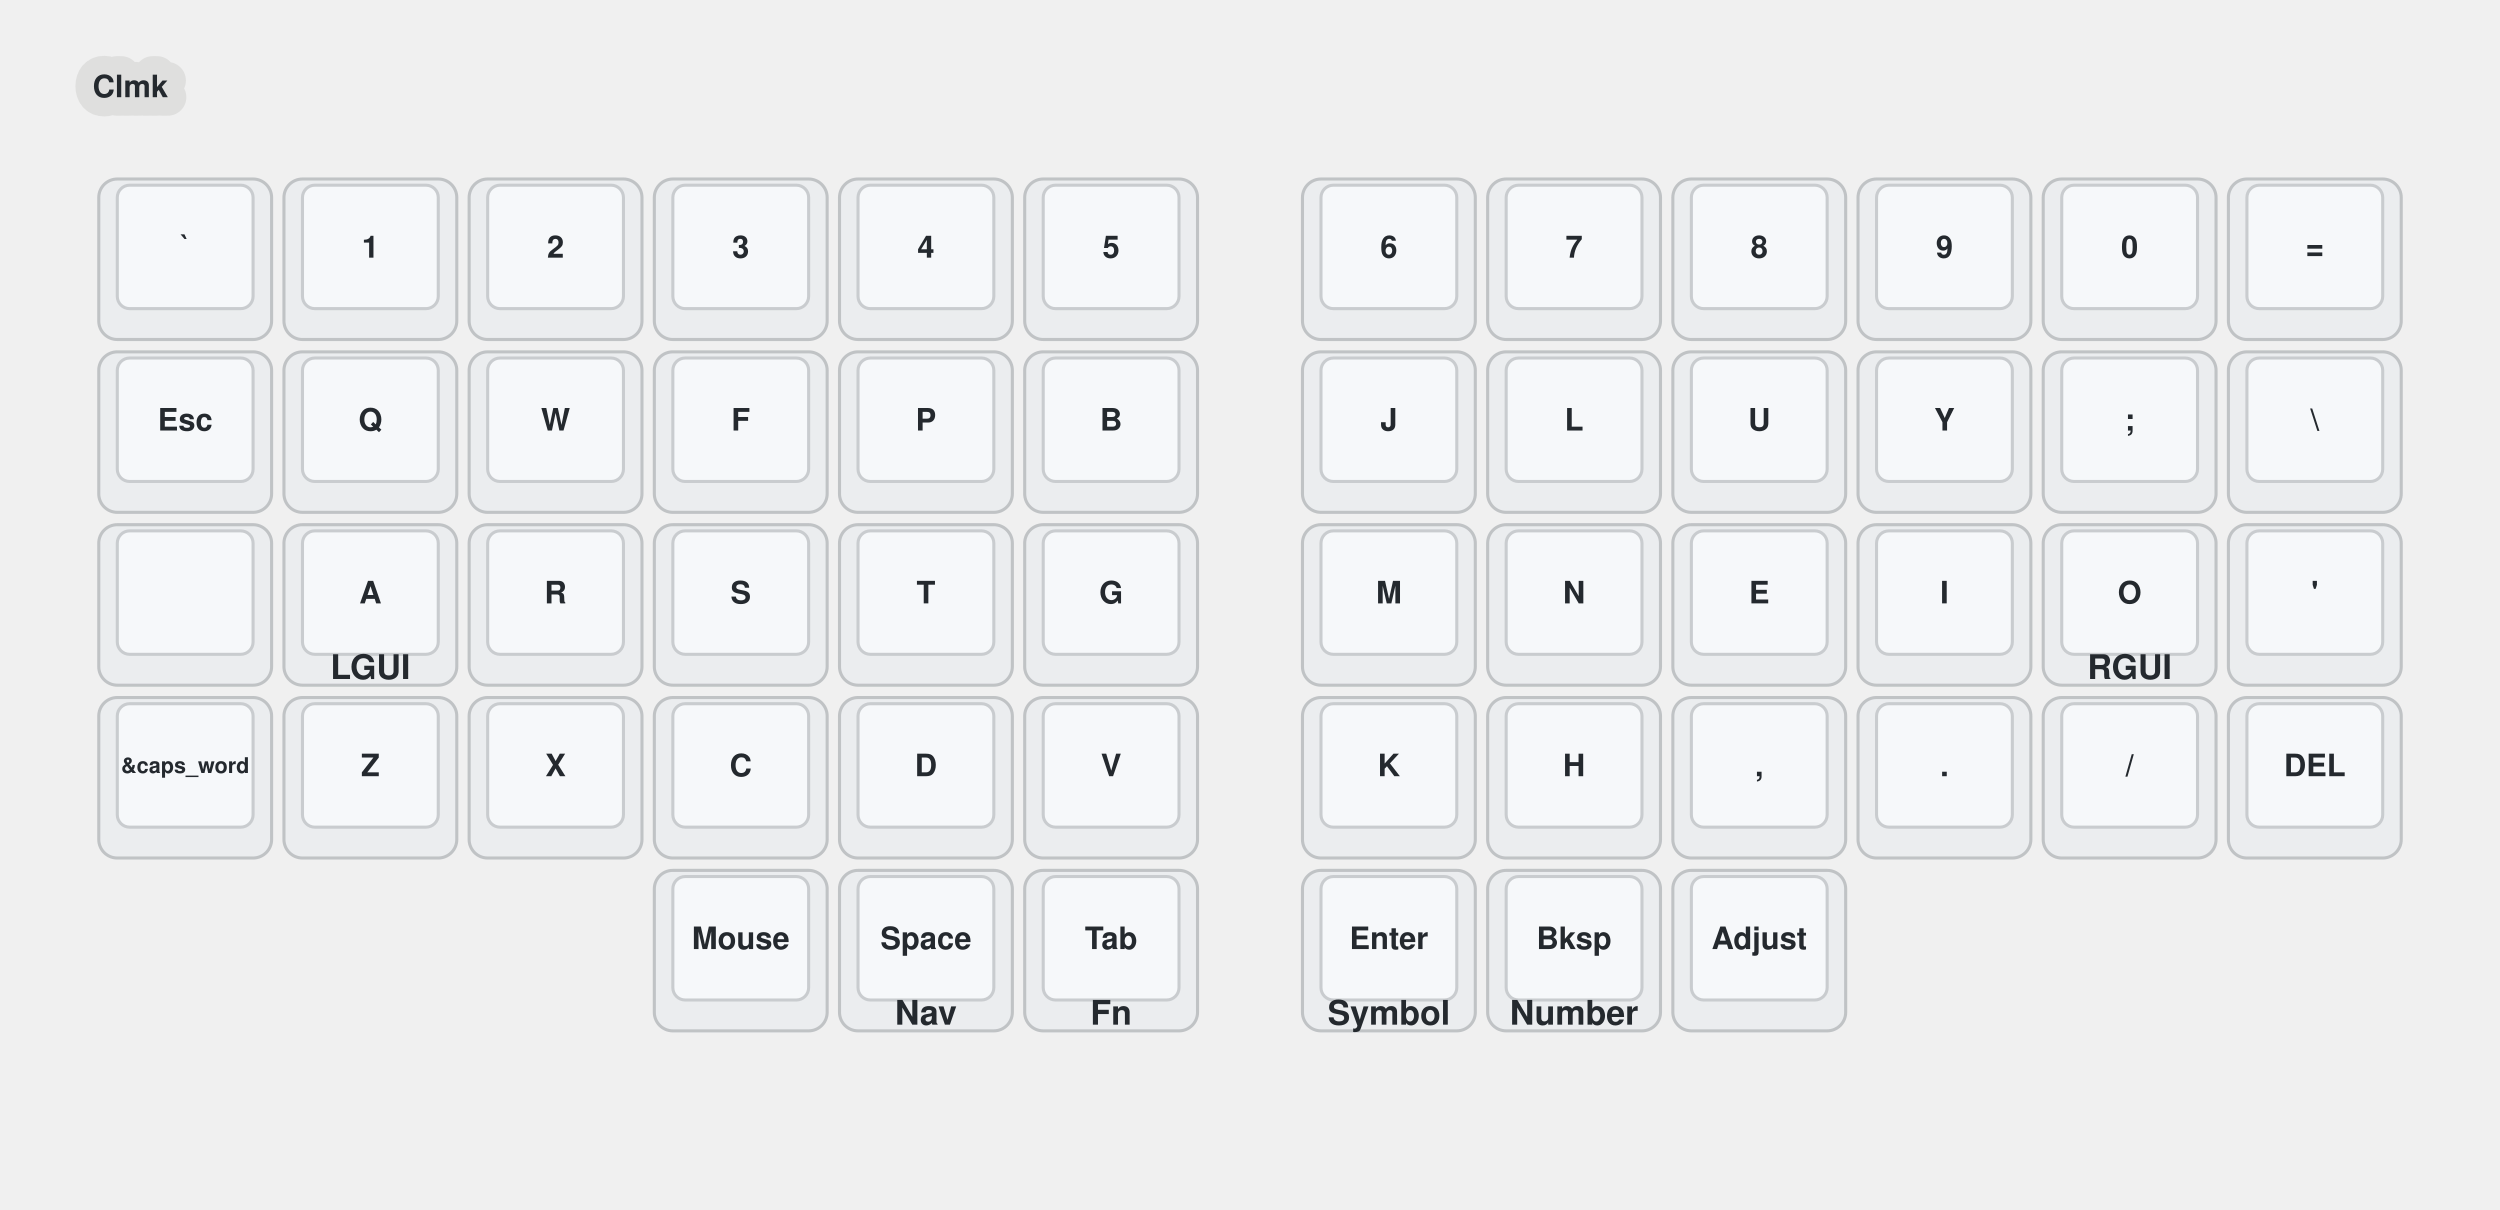
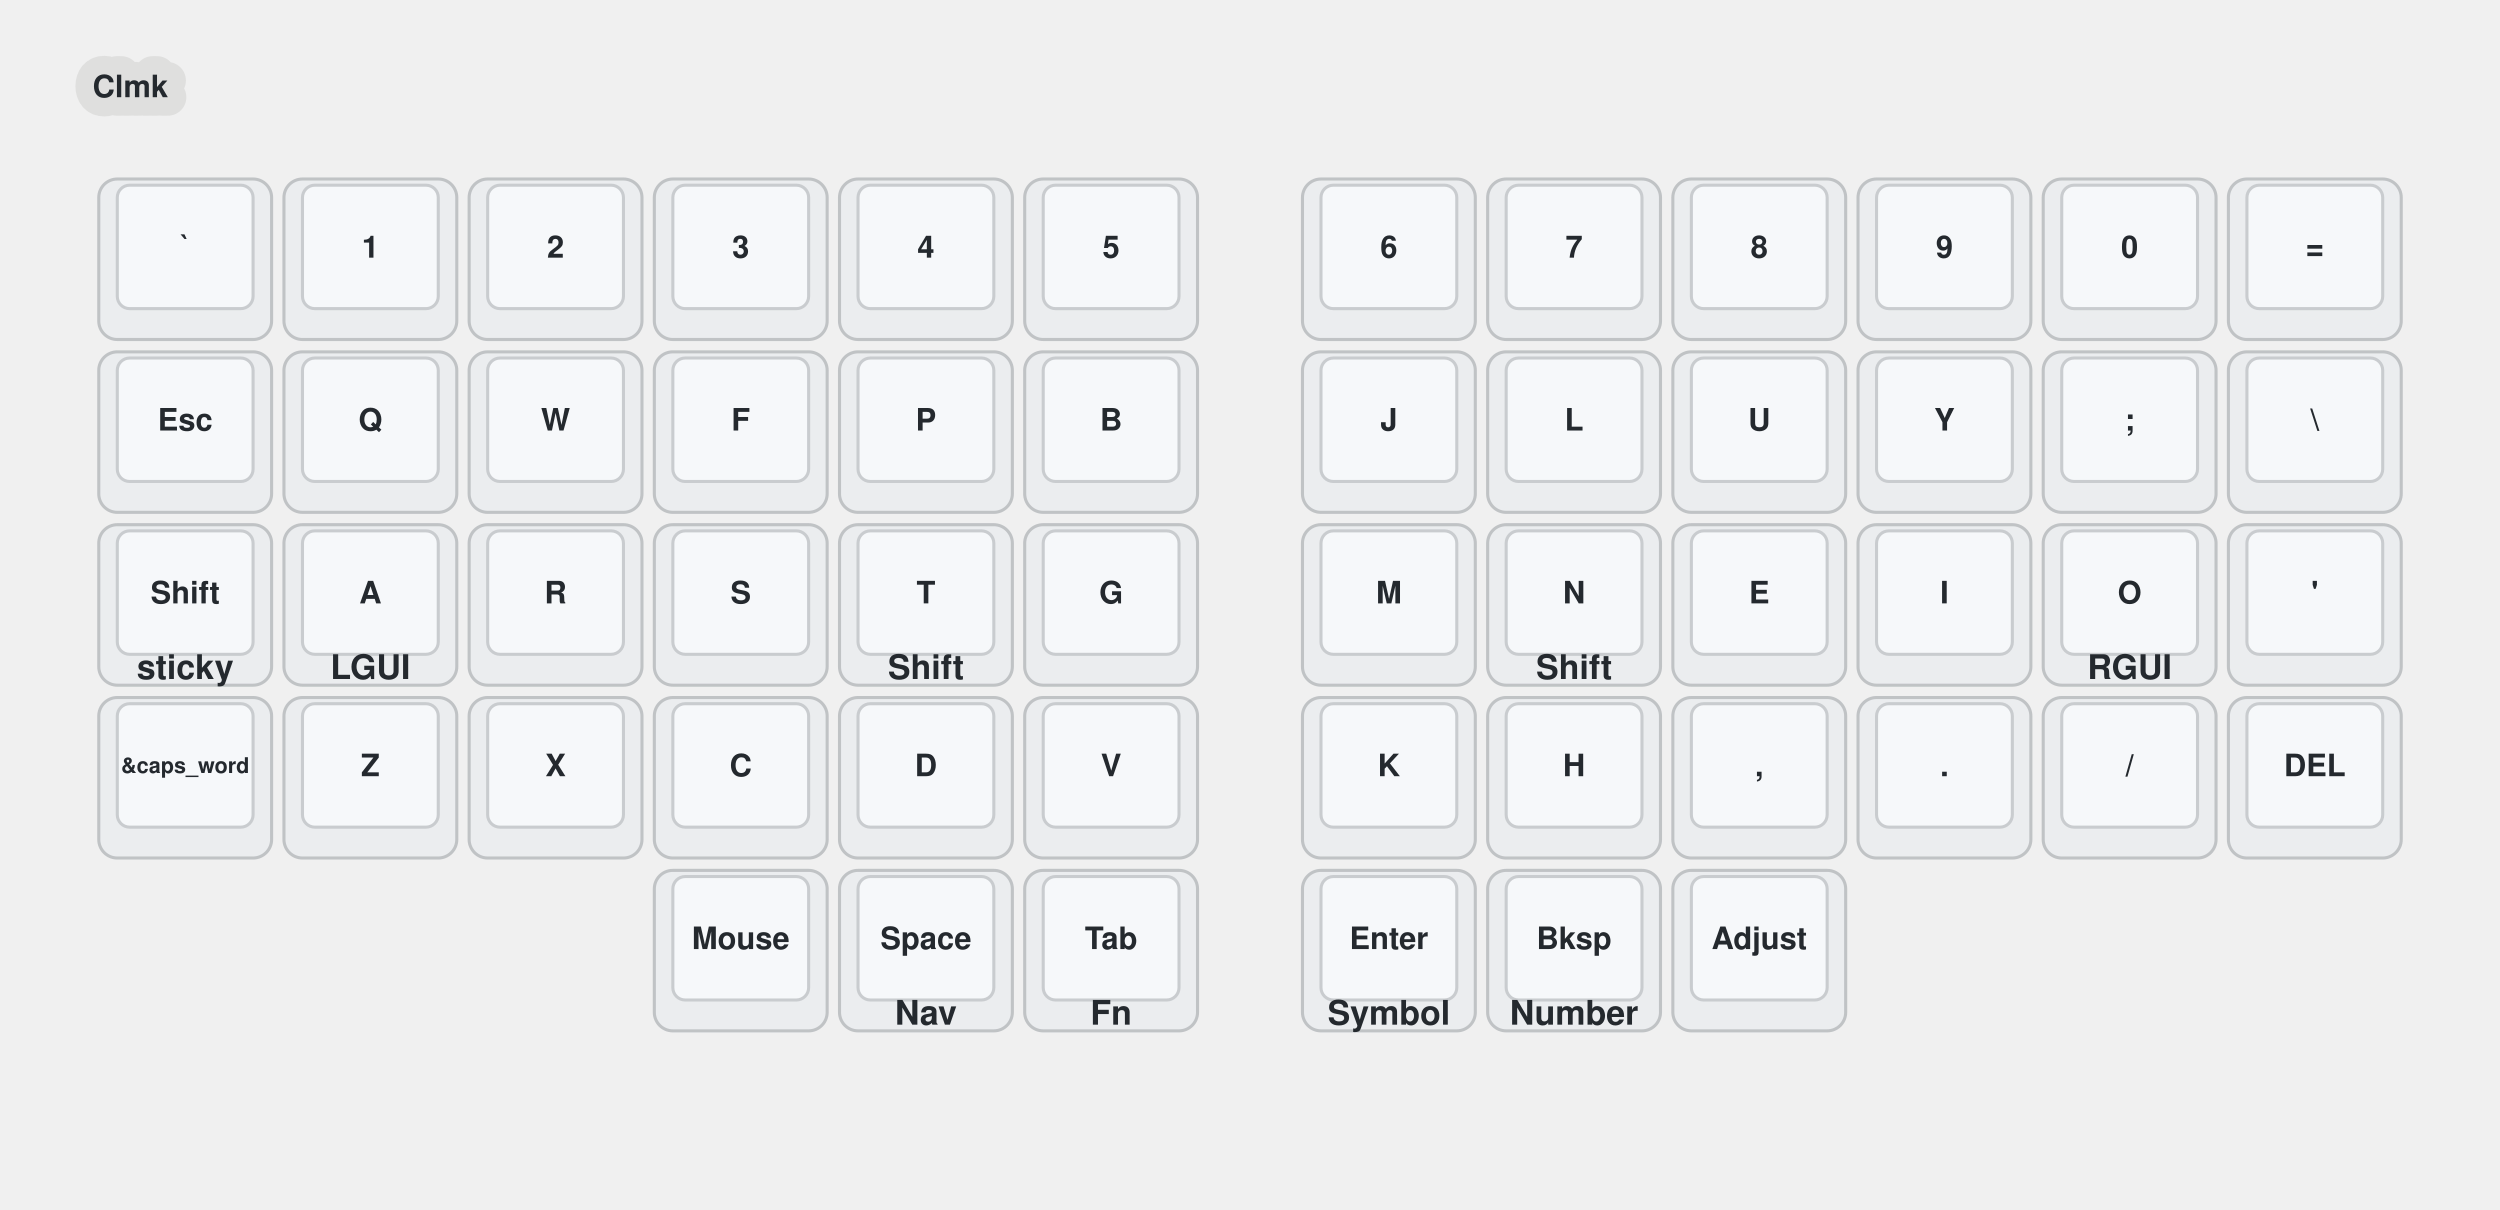
<svg xmlns="http://www.w3.org/2000/svg" xmlns:xlink="http://www.w3.org/1999/xlink" width="810" height="392" viewBox="0 0 810 392" class="keymap">
  <defs>/* start glyphs */
<svg id="mdi:apple-keyboard-control">
      <svg id="mdi-apple-keyboard-control" viewBox="0 0 24 24">
        <path d="M19.78,11.78L18.36,13.19L12,6.83L5.64,13.19L4.22,11.78L12,4L19.78,11.78Z" />
      </svg>
    </svg>
    <svg id="mdi:apple-keyboard-option">
      <svg id="mdi-apple-keyboard-option" viewBox="0 0 24 24">
        <path d="M3,4H9.11L16.15,18H21V20H14.88L7.84,6H3V4M14,4H21V6H14V4Z" />
      </svg>
    </svg>
-     <svg id="mdi:apple-keyboard-shift">
-       <svg id="mdi-apple-keyboard-shift" viewBox="0 0 24 24">
-         <path d="M15,18V12H17.17L12,6.83L6.83,12H9V18H15M12,4L22,14H17V20H7V14H2L12,4Z" />
-       </svg>
-     </svg>
  </defs>/* end glyphs */
<style>/* inherit to force styles through use tags */
svg path {
    fill: inherit;
}

/* font and background color specifications */
svg.keymap {
    font-family: SFMono-Regular,Consolas,Liberation Mono,Menlo,monospace;
    font-size: 14px;
    font-kerning: normal;
    text-rendering: optimizeLegibility;
    fill: #24292e;
}

/* default key styling */
rect.key {
    fill: #f6f8fa;
}

rect.key, rect.combo {
    stroke: #c9cccf;
    stroke-width: 1;
}

/* default key side styling, only used is draw_key_sides is set */
rect.side {
    filter: brightness(90%);
}

/* color accent for combo boxes */
rect.combo, rect.combo-separate {
    fill: #cdf;
}

/* color accent for held keys */
rect.held, rect.combo.held {
    fill: #fdd;
}

/* color accent for ghost (optional) keys */
rect.ghost, rect.combo.ghost {
    stroke-dasharray: 4, 4;
    stroke-width: 2;
}

text {
    text-anchor: middle;
    dominant-baseline: middle;
}

/* styling for layer labels */
text.label {
    font-weight: bold;
    text-anchor: start;
    stroke: white;
    stroke-width: 4;
    paint-order: stroke;
}

/* styling for optional footer */
text.footer {
    text-anchor: end;
    dominant-baseline: auto;
    stroke: white;
    stroke-width: 4;
    paint-order: stroke;
}

/* styling for combo tap, and key non-tap label text */
text.combo, text.hold, text.shifted, text.left, text.right, text.tl, text.tr, text.bl, text.br {
    font-size: 11px;
}

text.hold, text.bl, text.br {
    text-anchor: middle;
    dominant-baseline: auto;
}

text.shifted, text.tl, text.tr {
    text-anchor: middle;
    dominant-baseline: hanging;
}

text.left, text.tl, text.bl {
    text-anchor: start;
}

text.right, text.tr, text.br {
    text-anchor: end;
}

text.layer-activator {
    text-decoration: underline;
}

/* styling for hold/shifted label text in combo box */
text.combo.hold, text.combo.shifted, text.combo.left, text.combo.right {
    font-size: 8px;
}

/* lighter symbol for transparent keys */
text.trans {
    fill: #7b7e81;
}

/* styling for combo dendrons */
path.combo {
    stroke-width: 1;
    stroke: gray;
    fill: none;
}

/* Start Tabler Icons Cleanup */
/* cannot use height/width with glyphs */
.icon-tabler &gt; path {
    fill: inherit;
    stroke: inherit;
    stroke-width: 2;
}
/* hide tabler's default box */
.icon-tabler &gt; path[stroke="none"][fill="none"] {
    visibility: hidden;
}
/* End Tabler Icons Cleanup */

svg.keymap {
  font-family: Helvetica Neue, Helvetica, Arial, sans-serif;
  font-size: 10px;
  font-weight: bold;
}

text.label {
  stroke: #dfdfde;
  stroke-width: 12;
  stroke-linejoin: round;
}

rect.combo, rect.combo-separate {
  opacity: 0.95;
  stroke: #c9cccf;
  stroke-width: 0.5;
  fill: #d7eaed;
}
path.combo {
  stroke-dasharray: 4, 4;
  stroke-opacity: 0.3;
}

rect.held, rect.combo.held {
  fill: #ebdada;
}

.trans.tap, .ghost.tap {
  opacity: 0.5;
}

.shifted {
  translate: -9px 3px;
  opacity: 0.3;
}

.toggle.shifted {
  translate: -12px 17px;
  opacity: 1.0;
}
.toggle.hold {
  translate: 12px -25px;
}

.text_with_symbol.tap {
  translate: -1px 1px;
}
.text_with_symbol.shifted {
  translate: 8px 13px;
  font-size: 8px;
  opacity: 1.0;
}

.combo.text_with_symbol.tap {
  translate: -1px 1px;
}
.combo.text_with_symbol.shifted {
  translate: 7px 5px;
  font-size: 8px;
  opacity: 1.0;
}
</style>
  <g transform="translate(30, 0)" class="layer-Clmk">
    <text x="0" y="28" class="label" id="Clmk">Clmk</text>
    <g transform="translate(0, 56)">
      <g transform="translate(30, 28)" class="key keypos-0">
        <rect rx="6" ry="6" x="-28" y="-26" width="56" height="52" class="key side" />
        <rect rx="4" ry="4" x="-22" y="-24" width="44" height="40" class="key" />
        <text x="0" y="-4" class="key tap">`</text>
      </g>
      <g transform="translate(90, 28)" class="key keypos-1">
        <rect rx="6" ry="6" x="-28" y="-26" width="56" height="52" class="key side" />
        <rect rx="4" ry="4" x="-22" y="-24" width="44" height="40" class="key" />
        <text x="0" y="-4" class="key tap">1</text>
      </g>
      <g transform="translate(150, 28)" class="key keypos-2">
        <rect rx="6" ry="6" x="-28" y="-26" width="56" height="52" class="key side" />
        <rect rx="4" ry="4" x="-22" y="-24" width="44" height="40" class="key" />
        <text x="0" y="-4" class="key tap">2</text>
      </g>
      <g transform="translate(210, 28)" class="key keypos-3">
        <rect rx="6" ry="6" x="-28" y="-26" width="56" height="52" class="key side" />
        <rect rx="4" ry="4" x="-22" y="-24" width="44" height="40" class="key" />
        <text x="0" y="-4" class="key tap">3</text>
      </g>
      <g transform="translate(270, 28)" class="key keypos-4">
        <rect rx="6" ry="6" x="-28" y="-26" width="56" height="52" class="key side" />
        <rect rx="4" ry="4" x="-22" y="-24" width="44" height="40" class="key" />
        <text x="0" y="-4" class="key tap">4</text>
      </g>
      <g transform="translate(330, 28)" class="key keypos-5">
        <rect rx="6" ry="6" x="-28" y="-26" width="56" height="52" class="key side" />
        <rect rx="4" ry="4" x="-22" y="-24" width="44" height="40" class="key" />
        <text x="0" y="-4" class="key tap">5</text>
      </g>
      <g transform="translate(420, 28)" class="key keypos-6">
        <rect rx="6" ry="6" x="-28" y="-26" width="56" height="52" class="key side" />
        <rect rx="4" ry="4" x="-22" y="-24" width="44" height="40" class="key" />
        <text x="0" y="-4" class="key tap">6</text>
      </g>
      <g transform="translate(480, 28)" class="key keypos-7">
        <rect rx="6" ry="6" x="-28" y="-26" width="56" height="52" class="key side" />
        <rect rx="4" ry="4" x="-22" y="-24" width="44" height="40" class="key" />
        <text x="0" y="-4" class="key tap">7</text>
      </g>
      <g transform="translate(540, 28)" class="key keypos-8">
        <rect rx="6" ry="6" x="-28" y="-26" width="56" height="52" class="key side" />
        <rect rx="4" ry="4" x="-22" y="-24" width="44" height="40" class="key" />
        <text x="0" y="-4" class="key tap">8</text>
      </g>
      <g transform="translate(600, 28)" class="key keypos-9">
        <rect rx="6" ry="6" x="-28" y="-26" width="56" height="52" class="key side" />
        <rect rx="4" ry="4" x="-22" y="-24" width="44" height="40" class="key" />
        <text x="0" y="-4" class="key tap">9</text>
      </g>
      <g transform="translate(660, 28)" class="key keypos-10">
        <rect rx="6" ry="6" x="-28" y="-26" width="56" height="52" class="key side" />
        <rect rx="4" ry="4" x="-22" y="-24" width="44" height="40" class="key" />
        <text x="0" y="-4" class="key tap">0</text>
      </g>
      <g transform="translate(720, 28)" class="key keypos-11">
        <rect rx="6" ry="6" x="-28" y="-26" width="56" height="52" class="key side" />
        <rect rx="4" ry="4" x="-22" y="-24" width="44" height="40" class="key" />
        <text x="0" y="-4" class="key tap">=</text>
      </g>
      <g transform="translate(30, 84)" class="key keypos-12">
        <rect rx="6" ry="6" x="-28" y="-26" width="56" height="52" class="key side" />
        <rect rx="4" ry="4" x="-22" y="-24" width="44" height="40" class="key" />
        <text x="0" y="-4" class="key tap">Esc</text>
      </g>
      <g transform="translate(90, 84)" class="key keypos-13">
        <rect rx="6" ry="6" x="-28" y="-26" width="56" height="52" class="key side" />
        <rect rx="4" ry="4" x="-22" y="-24" width="44" height="40" class="key" />
        <text x="0" y="-4" class="key tap">Q</text>
      </g>
      <g transform="translate(150, 84)" class="key keypos-14">
        <rect rx="6" ry="6" x="-28" y="-26" width="56" height="52" class="key side" />
        <rect rx="4" ry="4" x="-22" y="-24" width="44" height="40" class="key" />
        <text x="0" y="-4" class="key tap">W</text>
      </g>
      <g transform="translate(210, 84)" class="key keypos-15">
        <rect rx="6" ry="6" x="-28" y="-26" width="56" height="52" class="key side" />
        <rect rx="4" ry="4" x="-22" y="-24" width="44" height="40" class="key" />
        <text x="0" y="-4" class="key tap">F</text>
      </g>
      <g transform="translate(270, 84)" class="key keypos-16">
        <rect rx="6" ry="6" x="-28" y="-26" width="56" height="52" class="key side" />
        <rect rx="4" ry="4" x="-22" y="-24" width="44" height="40" class="key" />
        <text x="0" y="-4" class="key tap">P</text>
      </g>
      <g transform="translate(330, 84)" class="key keypos-17">
        <rect rx="6" ry="6" x="-28" y="-26" width="56" height="52" class="key side" />
        <rect rx="4" ry="4" x="-22" y="-24" width="44" height="40" class="key" />
        <text x="0" y="-4" class="key tap">B</text>
      </g>
      <g transform="translate(420, 84)" class="key keypos-18">
        <rect rx="6" ry="6" x="-28" y="-26" width="56" height="52" class="key side" />
        <rect rx="4" ry="4" x="-22" y="-24" width="44" height="40" class="key" />
        <text x="0" y="-4" class="key tap">J</text>
      </g>
      <g transform="translate(480, 84)" class="key keypos-19">
        <rect rx="6" ry="6" x="-28" y="-26" width="56" height="52" class="key side" />
        <rect rx="4" ry="4" x="-22" y="-24" width="44" height="40" class="key" />
        <text x="0" y="-4" class="key tap">L</text>
      </g>
      <g transform="translate(540, 84)" class="key keypos-20">
        <rect rx="6" ry="6" x="-28" y="-26" width="56" height="52" class="key side" />
        <rect rx="4" ry="4" x="-22" y="-24" width="44" height="40" class="key" />
        <text x="0" y="-4" class="key tap">U</text>
      </g>
      <g transform="translate(600, 84)" class="key keypos-21">
        <rect rx="6" ry="6" x="-28" y="-26" width="56" height="52" class="key side" />
        <rect rx="4" ry="4" x="-22" y="-24" width="44" height="40" class="key" />
        <text x="0" y="-4" class="key tap">Y</text>
      </g>
      <g transform="translate(660, 84)" class="key keypos-22">
        <rect rx="6" ry="6" x="-28" y="-26" width="56" height="52" class="key side" />
        <rect rx="4" ry="4" x="-22" y="-24" width="44" height="40" class="key" />
        <text x="0" y="-4" class="key tap">;</text>
      </g>
      <g transform="translate(720, 84)" class="key keypos-23">
        <rect rx="6" ry="6" x="-28" y="-26" width="56" height="52" class="key side" />
        <rect rx="4" ry="4" x="-22" y="-24" width="44" height="40" class="key" />
        <text x="0" y="-4" class="key tap">\</text>
      </g>
      <g transform="translate(30, 140)" class="key keypos-24">
        <rect rx="6" ry="6" x="-28" y="-26" width="56" height="52" class="key side" />
        <rect rx="4" ry="4" x="-22" y="-24" width="44" height="40" class="key" />
-         <use href="#mdi:apple-keyboard-shift" xlink:href="#mdi:apple-keyboard-shift" x="-11" y="-15" height="22" width="22.0" class="key tap glyph mdi:apple-keyboard-shift" />
-         <use href="#mdi:apple-keyboard-shift" xlink:href="#mdi:apple-keyboard-shift" x="-8" y="8" height="16" width="16.0" class="key hold glyph mdi:apple-keyboard-shift" />
+         <text x="0" y="-4" class="key tap">Shift</text>
+         <text x="0" y="24" class="key hold">sticky</text>
      </g>
      <g transform="translate(90, 140)" class="key keypos-25">
        <rect rx="6" ry="6" x="-28" y="-26" width="56" height="52" class="key side" />
        <rect rx="4" ry="4" x="-22" y="-24" width="44" height="40" class="key" />
        <text x="0" y="-4" class="key tap">A</text>
        <text x="0" y="24" class="key hold">LGUI</text>
      </g>
      <g transform="translate(150, 140)" class="key keypos-26">
        <rect rx="6" ry="6" x="-28" y="-26" width="56" height="52" class="key side" />
        <rect rx="4" ry="4" x="-22" y="-24" width="44" height="40" class="key" />
        <text x="0" y="-4" class="key tap">R</text>
        <use href="#mdi:apple-keyboard-option" xlink:href="#mdi:apple-keyboard-option" x="-8" y="8" height="16" width="16.0" class="key hold glyph mdi:apple-keyboard-option" />
      </g>
      <g transform="translate(210, 140)" class="key keypos-27">
        <rect rx="6" ry="6" x="-28" y="-26" width="56" height="52" class="key side" />
        <rect rx="4" ry="4" x="-22" y="-24" width="44" height="40" class="key" />
        <text x="0" y="-4" class="key tap">S</text>
        <use href="#mdi:apple-keyboard-control" xlink:href="#mdi:apple-keyboard-control" x="-8" y="8" height="16" width="16.0" class="key hold glyph mdi:apple-keyboard-control" />
      </g>
      <g transform="translate(270, 140)" class="key keypos-28">
        <rect rx="6" ry="6" x="-28" y="-26" width="56" height="52" class="key side" />
        <rect rx="4" ry="4" x="-22" y="-24" width="44" height="40" class="key" />
        <text x="0" y="-4" class="key tap">T</text>
-         <use href="#mdi:apple-keyboard-shift" xlink:href="#mdi:apple-keyboard-shift" x="-8" y="8" height="16" width="16.0" class="key hold glyph mdi:apple-keyboard-shift" />
+         <text x="0" y="24" class="key hold">Shift</text>
      </g>
      <g transform="translate(330, 140)" class="key keypos-29">
        <rect rx="6" ry="6" x="-28" y="-26" width="56" height="52" class="key side" />
        <rect rx="4" ry="4" x="-22" y="-24" width="44" height="40" class="key" />
        <text x="0" y="-4" class="key tap">G</text>
      </g>
      <g transform="translate(420, 140)" class="key keypos-30">
        <rect rx="6" ry="6" x="-28" y="-26" width="56" height="52" class="key side" />
        <rect rx="4" ry="4" x="-22" y="-24" width="44" height="40" class="key" />
        <text x="0" y="-4" class="key tap">M</text>
      </g>
      <g transform="translate(480, 140)" class="key keypos-31">
        <rect rx="6" ry="6" x="-28" y="-26" width="56" height="52" class="key side" />
        <rect rx="4" ry="4" x="-22" y="-24" width="44" height="40" class="key" />
        <text x="0" y="-4" class="key tap">N</text>
-         <use href="#mdi:apple-keyboard-shift" xlink:href="#mdi:apple-keyboard-shift" x="-8" y="8" height="16" width="16.0" class="key hold glyph mdi:apple-keyboard-shift" />
+         <text x="0" y="24" class="key hold">Shift</text>
      </g>
      <g transform="translate(540, 140)" class="key keypos-32">
        <rect rx="6" ry="6" x="-28" y="-26" width="56" height="52" class="key side" />
        <rect rx="4" ry="4" x="-22" y="-24" width="44" height="40" class="key" />
        <text x="0" y="-4" class="key tap">E</text>
        <use href="#mdi:apple-keyboard-control" xlink:href="#mdi:apple-keyboard-control" x="-8" y="8" height="16" width="16.0" class="key hold glyph mdi:apple-keyboard-control" />
      </g>
      <g transform="translate(600, 140)" class="key keypos-33">
        <rect rx="6" ry="6" x="-28" y="-26" width="56" height="52" class="key side" />
        <rect rx="4" ry="4" x="-22" y="-24" width="44" height="40" class="key" />
        <text x="0" y="-4" class="key tap">I</text>
        <use href="#mdi:apple-keyboard-option" xlink:href="#mdi:apple-keyboard-option" x="-8" y="8" height="16" width="16.0" class="key hold glyph mdi:apple-keyboard-option" />
      </g>
      <g transform="translate(660, 140)" class="key keypos-34">
        <rect rx="6" ry="6" x="-28" y="-26" width="56" height="52" class="key side" />
        <rect rx="4" ry="4" x="-22" y="-24" width="44" height="40" class="key" />
        <text x="0" y="-4" class="key tap">O</text>
        <text x="0" y="24" class="key hold">RGUI</text>
      </g>
      <g transform="translate(720, 140)" class="key keypos-35">
        <rect rx="6" ry="6" x="-28" y="-26" width="56" height="52" class="key side" />
        <rect rx="4" ry="4" x="-22" y="-24" width="44" height="40" class="key" />
        <text x="0" y="-4" class="key tap">'</text>
      </g>
      <g transform="translate(30, 196)" class="key keypos-36">
        <rect rx="6" ry="6" x="-28" y="-26" width="56" height="52" class="key side" />
        <rect rx="4" ry="4" x="-22" y="-24" width="44" height="40" class="key" />
        <text x="0" y="-4" class="key tap">
          <tspan style="font-size: 70%">&amp;caps_word</tspan>
        </text>
      </g>
      <g transform="translate(90, 196)" class="key keypos-37">
        <rect rx="6" ry="6" x="-28" y="-26" width="56" height="52" class="key side" />
        <rect rx="4" ry="4" x="-22" y="-24" width="44" height="40" class="key" />
        <text x="0" y="-4" class="key tap">Z</text>
      </g>
      <g transform="translate(150, 196)" class="key keypos-38">
        <rect rx="6" ry="6" x="-28" y="-26" width="56" height="52" class="key side" />
        <rect rx="4" ry="4" x="-22" y="-24" width="44" height="40" class="key" />
        <text x="0" y="-4" class="key tap">X</text>
      </g>
      <g transform="translate(210, 196)" class="key keypos-39">
        <rect rx="6" ry="6" x="-28" y="-26" width="56" height="52" class="key side" />
        <rect rx="4" ry="4" x="-22" y="-24" width="44" height="40" class="key" />
        <text x="0" y="-4" class="key tap">C</text>
      </g>
      <g transform="translate(270, 196)" class="key keypos-40">
        <rect rx="6" ry="6" x="-28" y="-26" width="56" height="52" class="key side" />
        <rect rx="4" ry="4" x="-22" y="-24" width="44" height="40" class="key" />
        <text x="0" y="-4" class="key tap">D</text>
      </g>
      <g transform="translate(330, 196)" class="key keypos-41">
        <rect rx="6" ry="6" x="-28" y="-26" width="56" height="52" class="key side" />
        <rect rx="4" ry="4" x="-22" y="-24" width="44" height="40" class="key" />
        <text x="0" y="-4" class="key tap">V</text>
      </g>
      <g transform="translate(420, 196)" class="key keypos-42">
        <rect rx="6" ry="6" x="-28" y="-26" width="56" height="52" class="key side" />
        <rect rx="4" ry="4" x="-22" y="-24" width="44" height="40" class="key" />
        <text x="0" y="-4" class="key tap">K</text>
      </g>
      <g transform="translate(480, 196)" class="key keypos-43">
        <rect rx="6" ry="6" x="-28" y="-26" width="56" height="52" class="key side" />
        <rect rx="4" ry="4" x="-22" y="-24" width="44" height="40" class="key" />
        <text x="0" y="-4" class="key tap">H</text>
      </g>
      <g transform="translate(540, 196)" class="key keypos-44">
        <rect rx="6" ry="6" x="-28" y="-26" width="56" height="52" class="key side" />
        <rect rx="4" ry="4" x="-22" y="-24" width="44" height="40" class="key" />
        <text x="0" y="-4" class="key tap">,</text>
      </g>
      <g transform="translate(600, 196)" class="key keypos-45">
        <rect rx="6" ry="6" x="-28" y="-26" width="56" height="52" class="key side" />
        <rect rx="4" ry="4" x="-22" y="-24" width="44" height="40" class="key" />
        <text x="0" y="-4" class="key tap">.</text>
      </g>
      <g transform="translate(660, 196)" class="key keypos-46">
        <rect rx="6" ry="6" x="-28" y="-26" width="56" height="52" class="key side" />
        <rect rx="4" ry="4" x="-22" y="-24" width="44" height="40" class="key" />
        <text x="0" y="-4" class="key tap">/</text>
      </g>
      <g transform="translate(720, 196)" class="key keypos-47">
        <rect rx="6" ry="6" x="-28" y="-26" width="56" height="52" class="key side" />
        <rect rx="4" ry="4" x="-22" y="-24" width="44" height="40" class="key" />
        <text x="0" y="-4" class="key tap">DEL</text>
      </g>
      <g transform="translate(210, 252)" class="key keypos-48">
        <rect rx="6" ry="6" x="-28" y="-26" width="56" height="52" class="key side" />
        <rect rx="4" ry="4" x="-22" y="-24" width="44" height="40" class="key" />
        <text x="0" y="-4" class="key tap">Mouse</text>
      </g>
      <g transform="translate(270, 252)" class="key keypos-49">
        <rect rx="6" ry="6" x="-28" y="-26" width="56" height="52" class="key side" />
        <rect rx="4" ry="4" x="-22" y="-24" width="44" height="40" class="key" />
        <text x="0" y="-4" class="key tap">Space</text>
        <text x="0" y="24" class="key hold">Nav</text>
      </g>
      <g transform="translate(330, 252)" class="key keypos-50">
        <rect rx="6" ry="6" x="-28" y="-26" width="56" height="52" class="key side" />
        <rect rx="4" ry="4" x="-22" y="-24" width="44" height="40" class="key" />
        <text x="0" y="-4" class="key tap">Tab</text>
        <text x="0" y="24" class="key hold">Fn</text>
      </g>
      <g transform="translate(420, 252)" class="key keypos-51">
        <rect rx="6" ry="6" x="-28" y="-26" width="56" height="52" class="key side" />
        <rect rx="4" ry="4" x="-22" y="-24" width="44" height="40" class="key" />
        <text x="0" y="-4" class="key tap">Enter</text>
        <text x="0" y="24" class="key hold">Symbol</text>
      </g>
      <g transform="translate(480, 252)" class="key keypos-52">
        <rect rx="6" ry="6" x="-28" y="-26" width="56" height="52" class="key side" />
        <rect rx="4" ry="4" x="-22" y="-24" width="44" height="40" class="key" />
        <text x="0" y="-4" class="key tap">Bksp</text>
        <text x="0" y="24" class="key hold">Number</text>
      </g>
      <g transform="translate(540, 252)" class="key keypos-53">
        <rect rx="6" ry="6" x="-28" y="-26" width="56" height="52" class="key side" />
        <rect rx="4" ry="4" x="-22" y="-24" width="44" height="40" class="key" />
        <text x="0" y="-4" class="key tap">Adjust</text>
      </g>
    </g>
  </g>
</svg>
